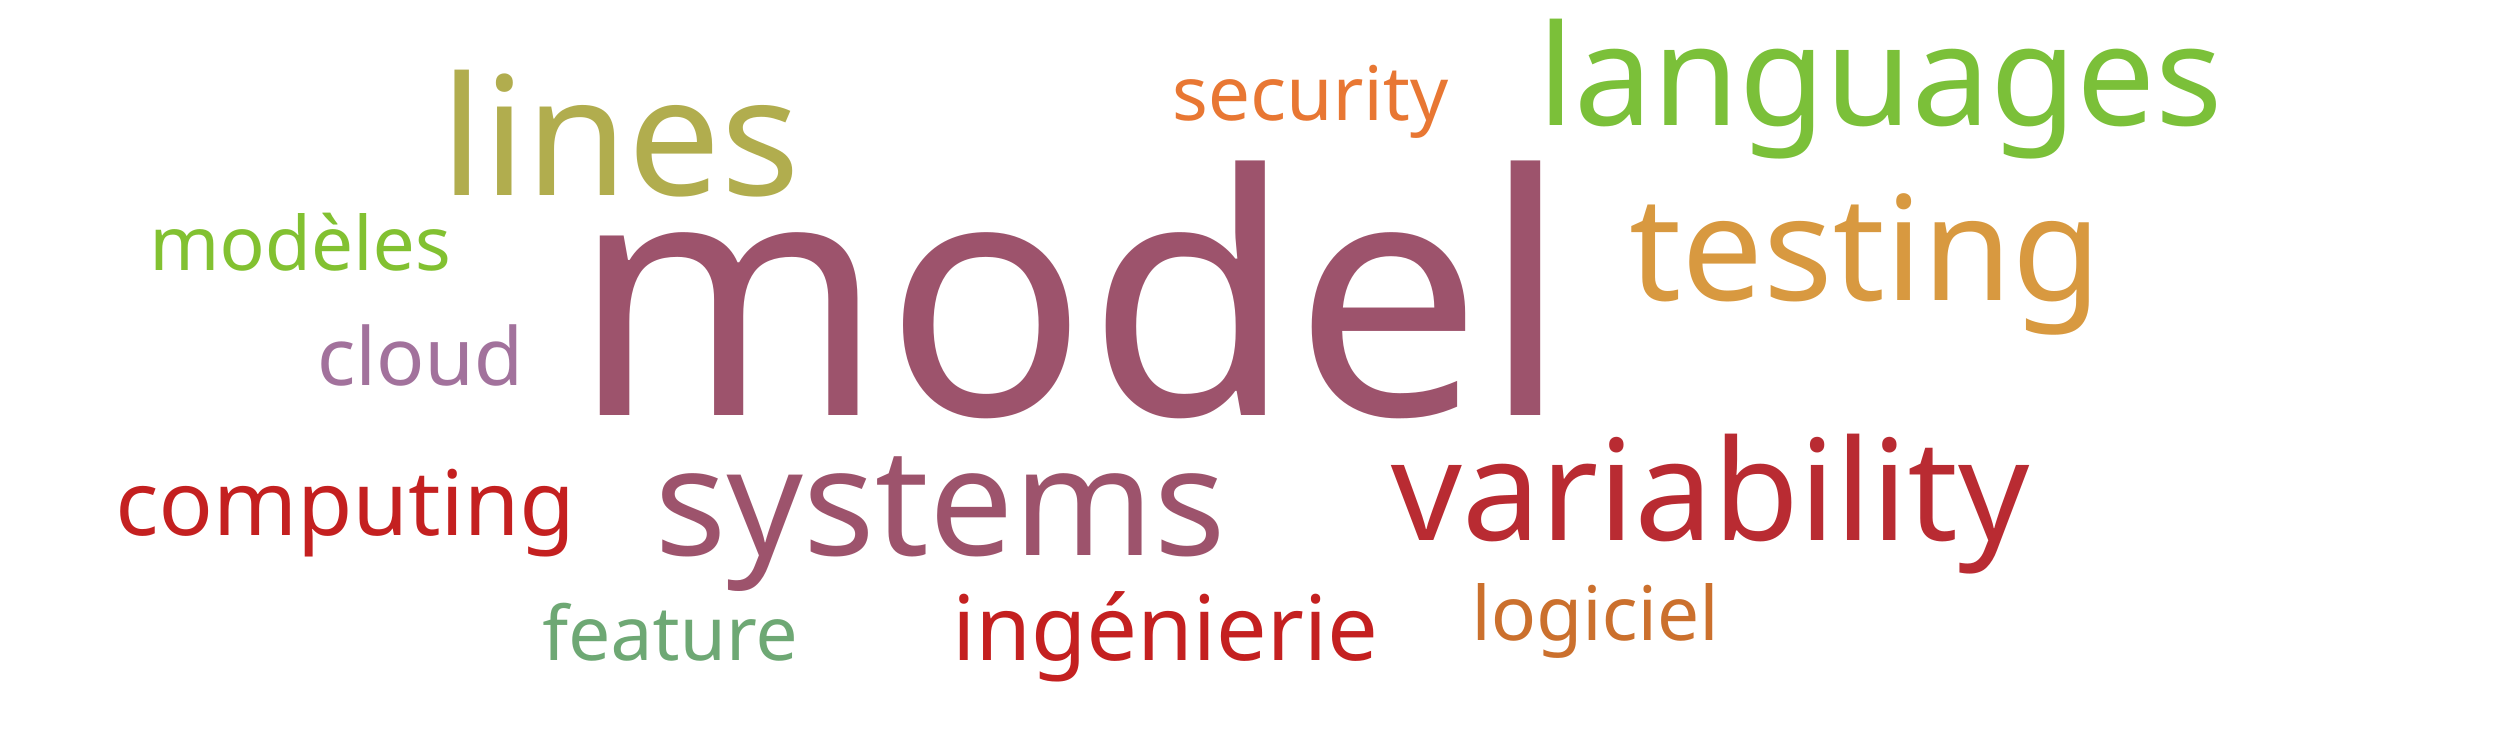
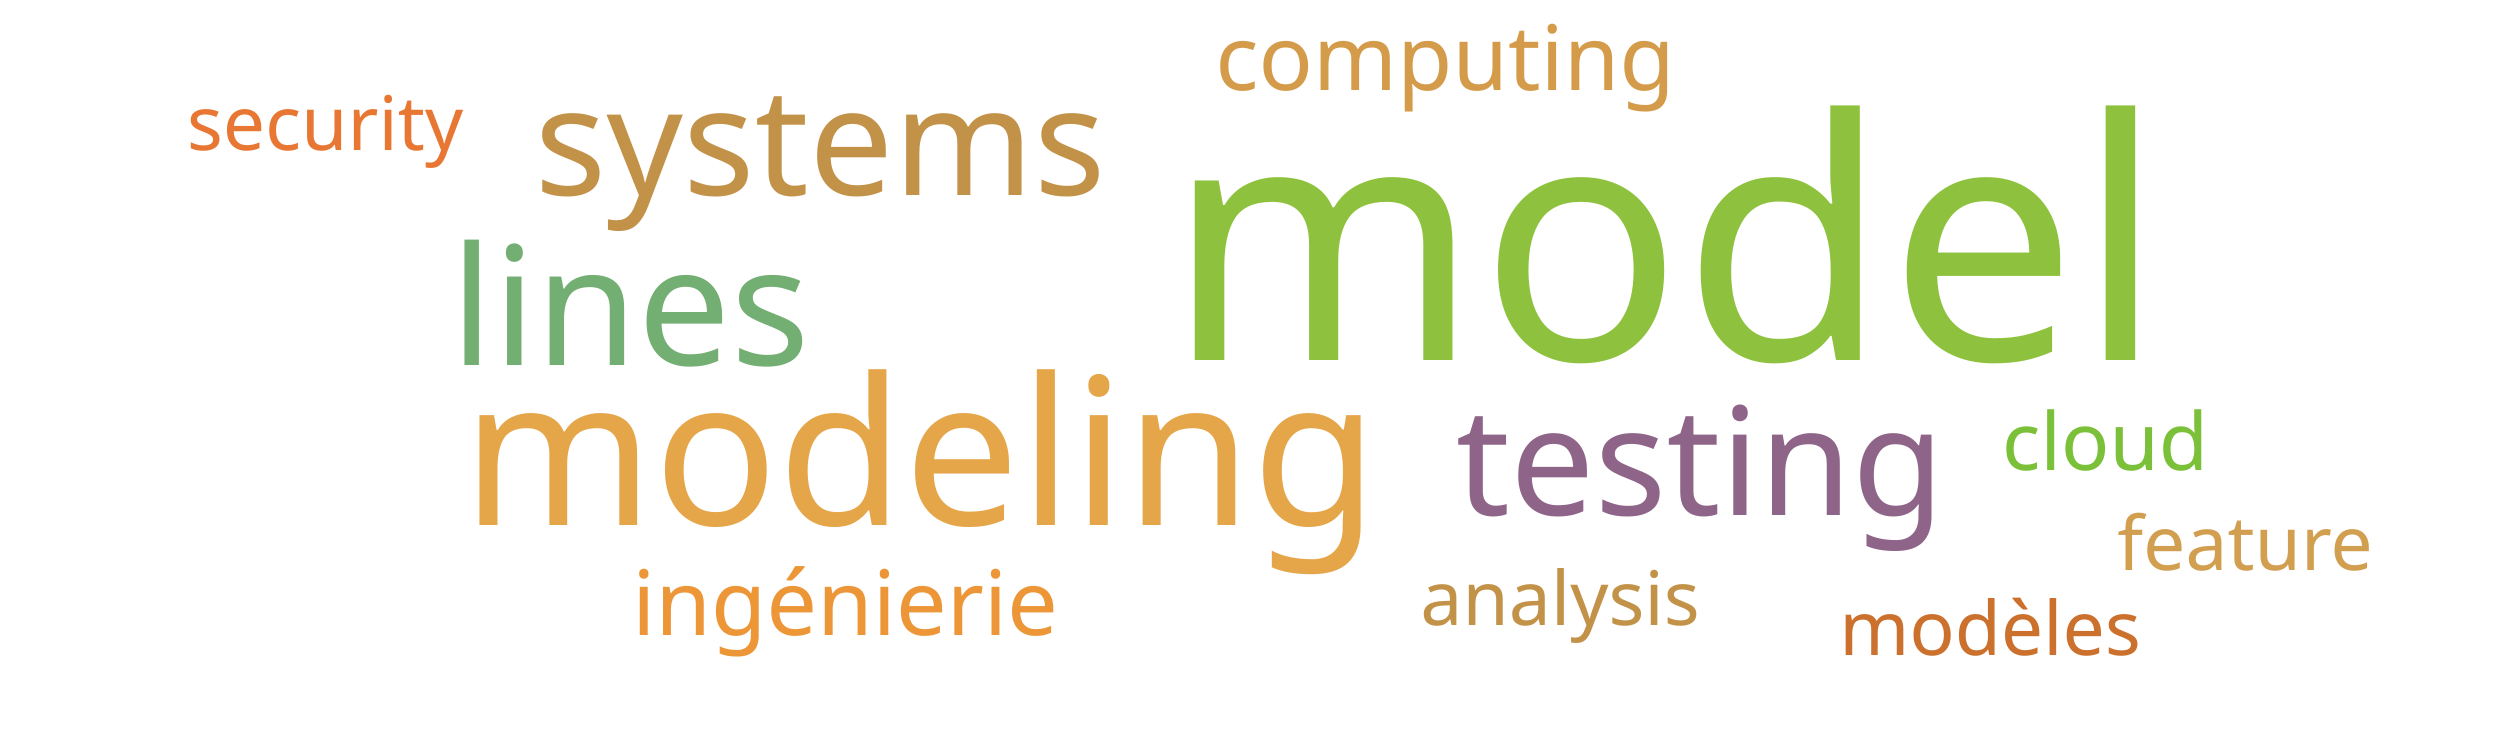
<svg xmlns="http://www.w3.org/2000/svg" width="500" height="150">
  <g transform="translate(250, 75)">
-     <text text-anchor="middle" style="font-family: Impact; font-size: 67px; fill: #9d536c" transform="translate(-36,8)rotate(0)">model</text>
-     <text text-anchor="middle" style="font-family: Impact; font-size: 33px; fill: #b1ad4e" transform="translate(-126,-36)rotate(0)">lines</text>
-     <text text-anchor="middle" style="font-family: Impact; font-size: 30px; fill: #9d536c" transform="translate(-62,36)rotate(0)">systems</text>
-     <text text-anchor="middle" style="font-family: Impact; font-size: 29px; fill: #d89940" transform="translate(123,-15)rotate(0)">testing</text>
-     <text text-anchor="middle" style="font-family: Impact; font-size: 28px; fill: #b92b32" transform="translate(92,33)rotate(0)">variability</text>
-     <text text-anchor="middle" style="font-family: Impact; font-size: 28px; fill: #7bc039" transform="translate(126,-50)rotate(0)">languages</text>
-     <text text-anchor="middle" style="font-family: Impact; font-size: 18px; fill: #c42020" transform="translate(-181,32)rotate(0)">computing</text>
-     <text text-anchor="middle" style="font-family: Impact; font-size: 18px; fill: #c42020" transform="translate(-17,57)rotate(0)">ingénierie</text>
-     <text text-anchor="middle" style="font-family: Impact; font-size: 16px; fill: #a2729c" transform="translate(-166,2)rotate(0)">cloud</text>
-     <text text-anchor="middle" style="font-family: Impact; font-size: 15px; fill: #6ea874" transform="translate(-116,57)rotate(0)">feature</text>
-     <text text-anchor="middle" style="font-family: Impact; font-size: 15px; fill: #e87733" transform="translate(12,-51)rotate(0)">security</text>
-     <text text-anchor="middle" style="font-family: Impact; font-size: 15px; fill: #82c131" transform="translate(-190,-21)rotate(0)">modèles</text>
-     <text text-anchor="middle" style="font-family: Impact; font-size: 15px; fill: #cb702d" transform="translate(69,53)rotate(0)">logiciel</text>
+     <text text-anchor="middle" style="font-family: Impact; font-size: 67px; fill: #8ec23e" transform="translate(83,-3)rotate(0)">model</text>
+     <text text-anchor="middle" style="font-family: Impact; font-size: 41px; fill: #e5a549" transform="translate(-66,30)rotate(0)">modeling</text>
+     <text text-anchor="middle" style="font-family: Impact; font-size: 33px; fill: #73ae72" transform="translate(-124,-2)rotate(0)">lines</text>
+     <text text-anchor="middle" style="font-family: Impact; font-size: 30px; fill: #8e6488" transform="translate(90,28)rotate(0)">testing</text>
+     <text text-anchor="middle" style="font-family: Impact; font-size: 30px; fill: #c39249" transform="translate(-86,-36)rotate(0)">systems</text>
+     <text text-anchor="middle" style="font-family: Impact; font-size: 18px; fill: #ec9637" transform="translate(-81,52)rotate(0)">ingénierie</text>
+     <text text-anchor="middle" style="font-family: Impact; font-size: 18px; fill: #d49c4a" transform="translate(39,-57)rotate(0)">computing</text>
+     <text text-anchor="middle" style="font-family: Impact; font-size: 16px; fill: #7bc039" transform="translate(171,19)rotate(0)">cloud</text>
+     <text text-anchor="middle" style="font-family: Impact; font-size: 15px; fill: #d19f4f" transform="translate(199,39)rotate(0)">feature</text>
+     <text text-anchor="middle" style="font-family: Impact; font-size: 15px; fill: #e87733" transform="translate(-185,-45)rotate(0)">security</text>
+     <text text-anchor="middle" style="font-family: Impact; font-size: 15px; fill: #c39249" transform="translate(62,50)rotate(0)">analysis</text>
+     <text text-anchor="middle" style="font-family: Impact; font-size: 15px; fill: #cb702d" transform="translate(148,56)rotate(0)">modèles</text>
  </g>
</svg>
